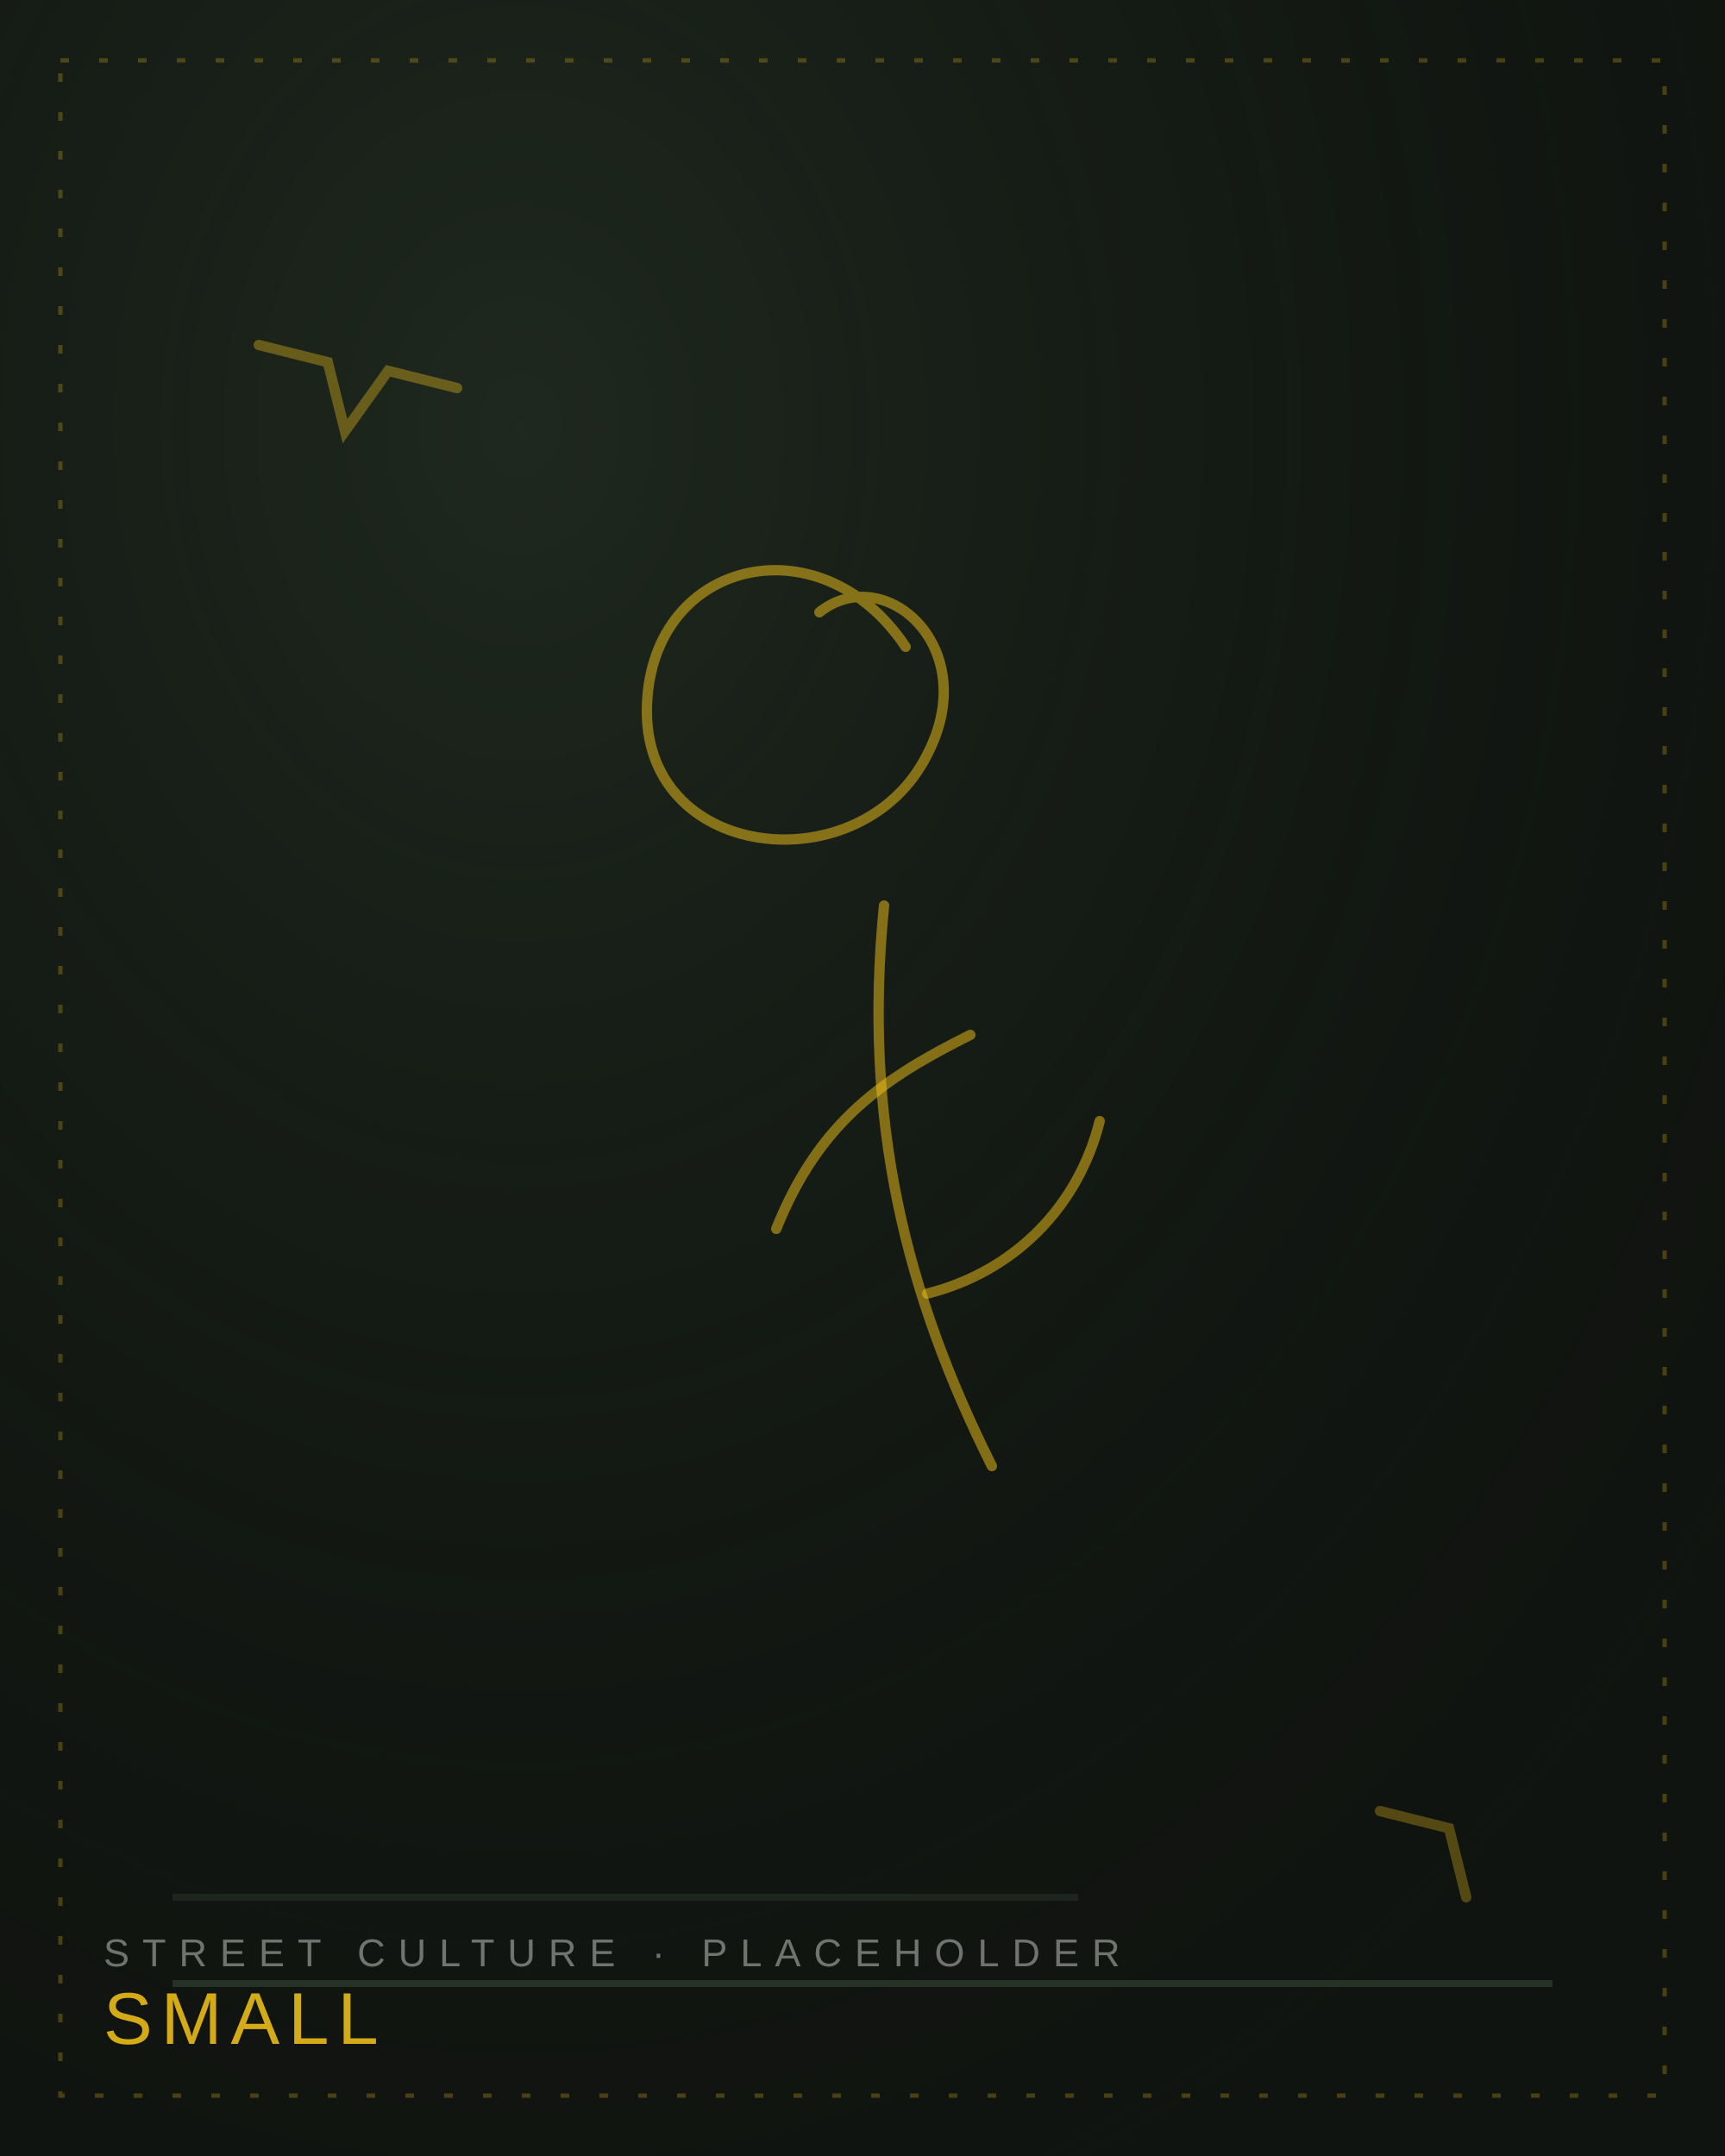
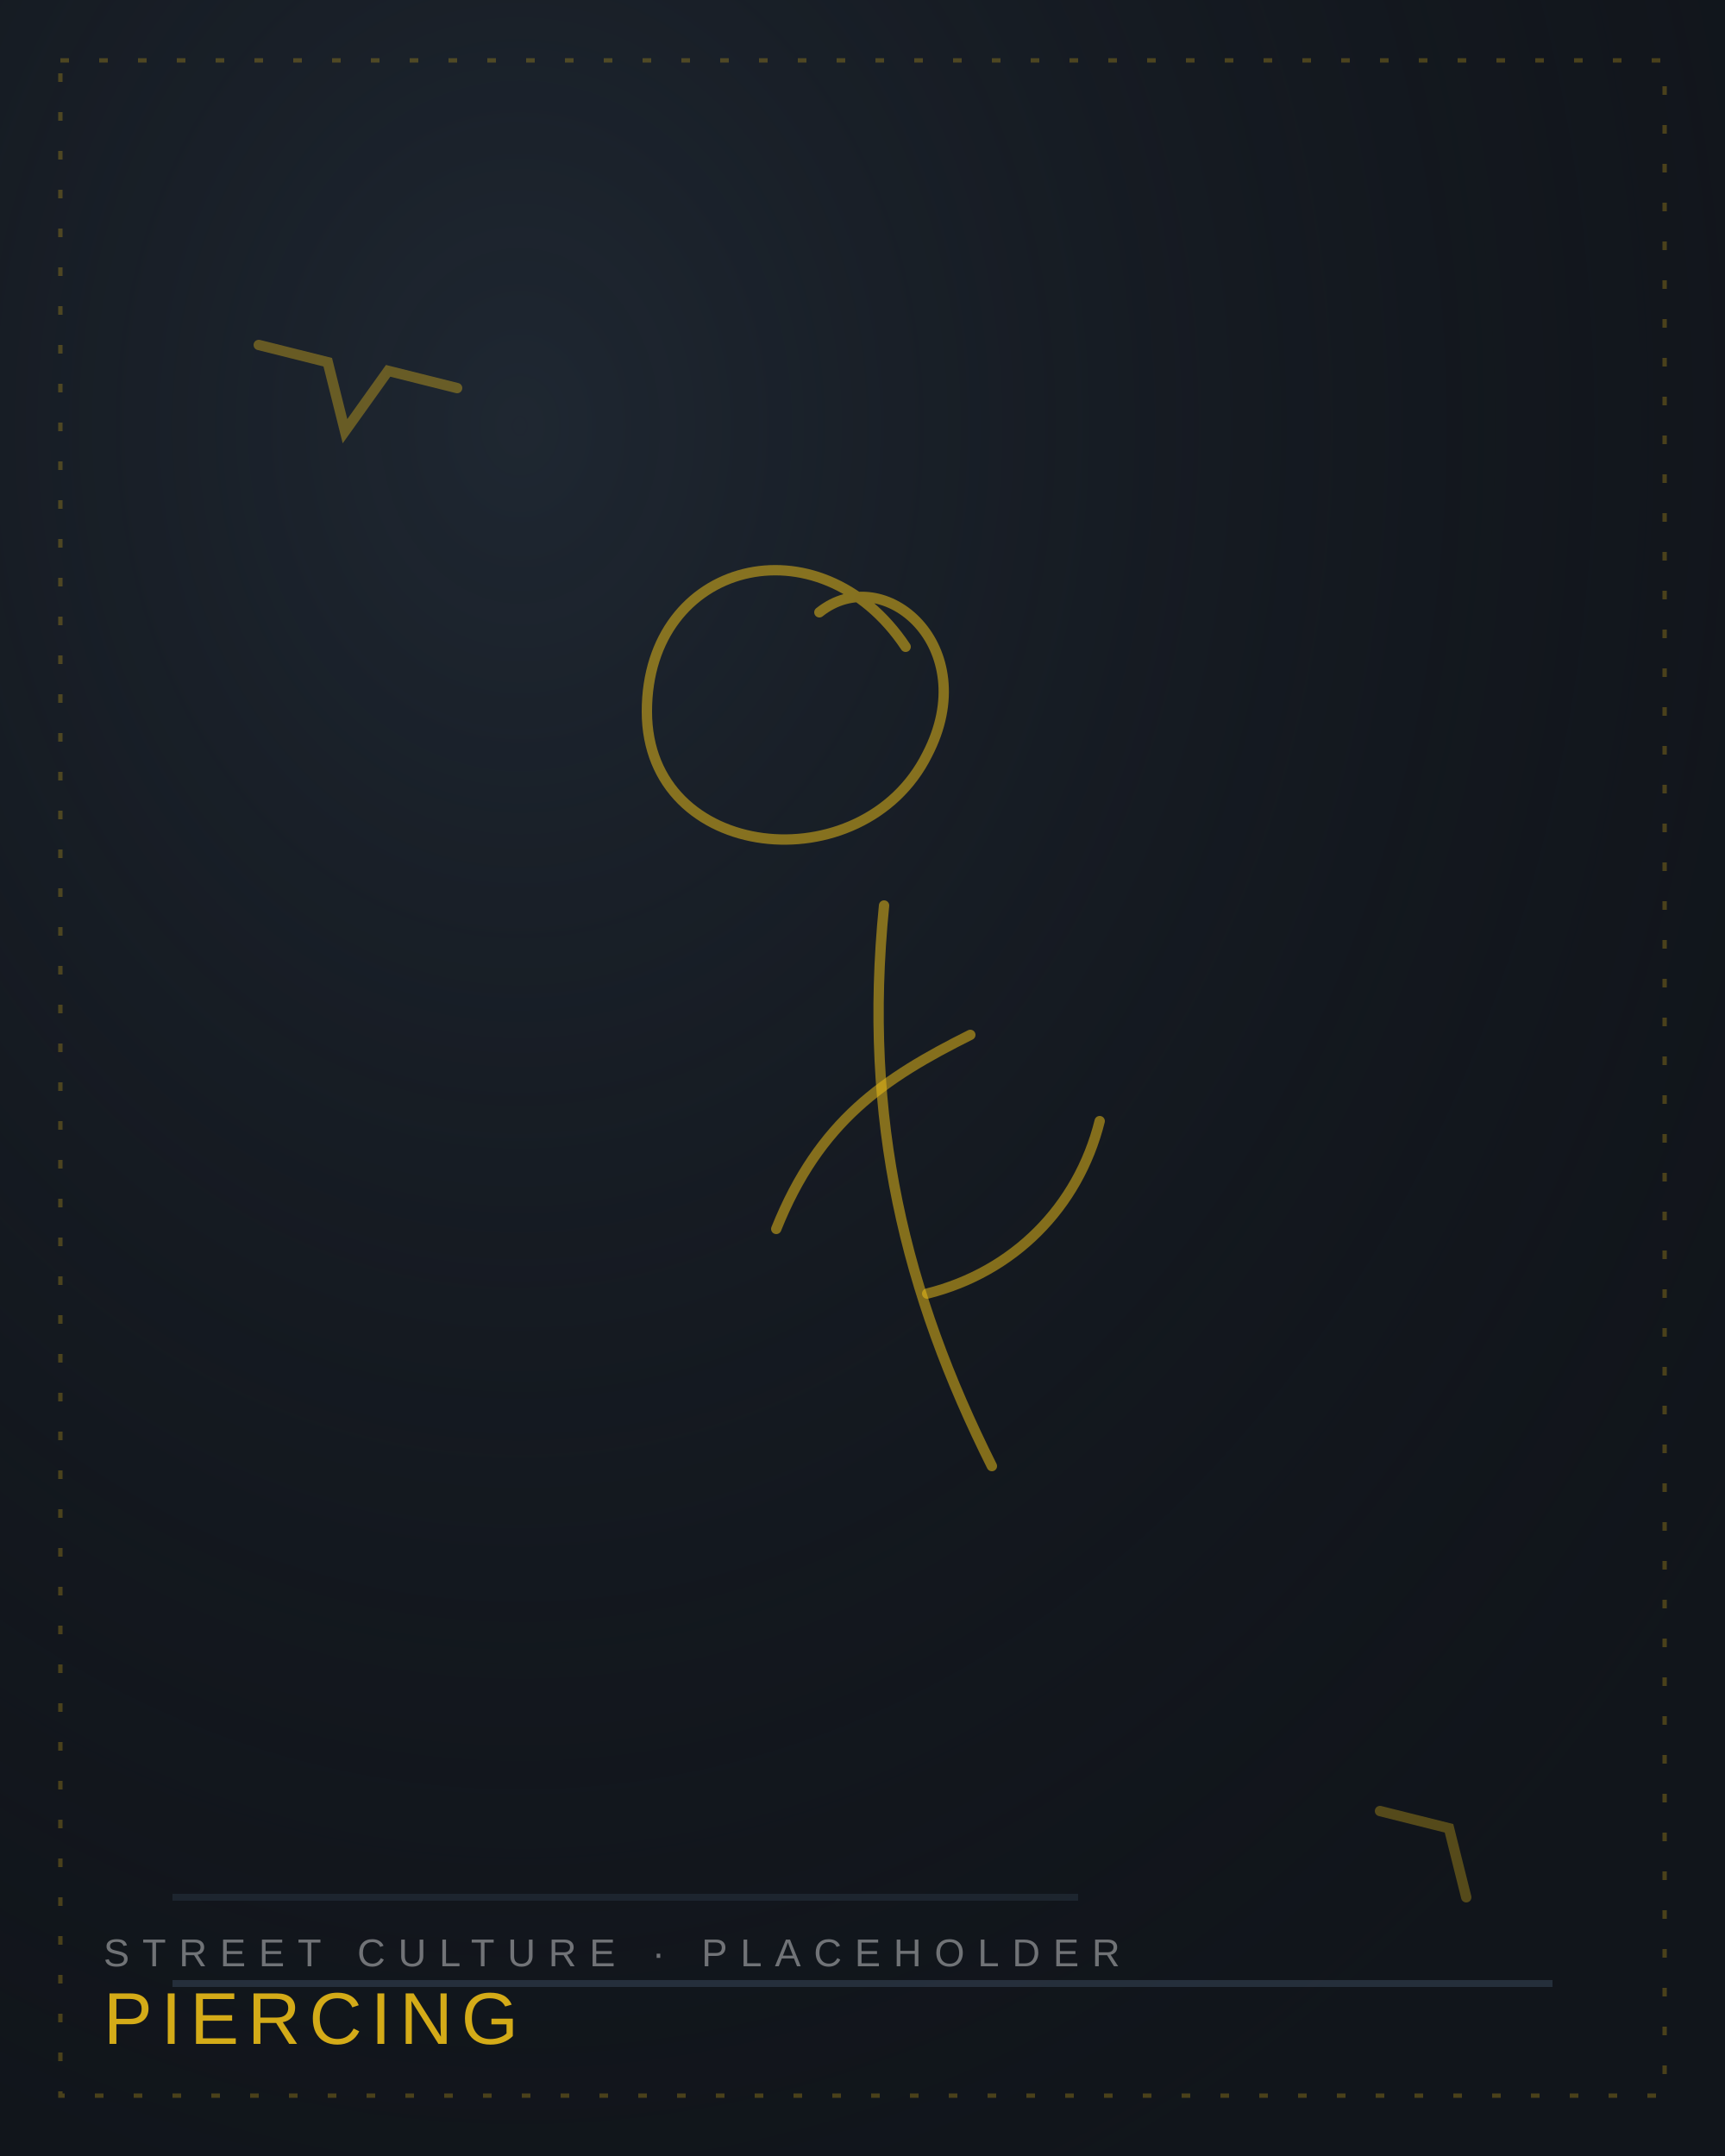
<svg xmlns="http://www.w3.org/2000/svg" viewBox="0 0 400 500" width="400" height="500">
-   <rect width="400" height="500" fill="#101410" />
+   <rect width="400" height="500" fill="#11151b" />
  <radialGradient id="g" cx="30%" cy="20%" r="90%">
-     <stop offset="0%" stop-color="#2b3a2b" stop-opacity="0.55" />
-     <stop offset="100%" stop-color="#101410" stop-opacity="0" />
+     <stop offset="0%" stop-color="#2a3644" stop-opacity="0.55" />
+     <stop offset="100%" stop-color="#11151b" stop-opacity="0" />
  </radialGradient>
  <rect width="400" height="500" fill="url(#g)" />
  <g fill="none" stroke="#f5c518" stroke-opacity="0.5" stroke-width="2.4" stroke-linecap="round">
    <path d="M210 150 C 190 120, 150 130, 150 165 C 150 200, 200 205, 215 175 C 228 150, 205 130, 190 142" />
    <path d="M205 210 C 200 260, 210 300, 230 340" />
    <path d="M225 240 C 205 250, 190 260, 180 285" />
    <path d="M215 300 C 235 295, 250 280, 255 260" />
    <path d="M60 80 L 76 84 L 80 100 L 90 86 L 106 90" stroke-opacity="0.35" />
    <path d="M320 420 L 336 424 L 340 440" stroke-opacity="0.3" />
  </g>
-   <g stroke="#2b3a2b" stroke-width="1.6" fill="none" opacity="0.8">
+   <g stroke="#2a3644" stroke-width="1.6" fill="none" opacity="0.8">
    <path d="M40 460 H 360" />
    <path d="M40 440 H 250" stroke-opacity="0.6" />
  </g>
  <rect x="14" y="14" width="372" height="472" fill="none" stroke="#f5c518" stroke-opacity="0.25" stroke-dasharray="2 7" />
-   <text x="24" y="474" font-family="Arial Black, Arial, sans-serif" font-size="17" letter-spacing="2" fill="#f5c518" fill-opacity="0.85">SMALL</text>
+   <text x="24" y="474" font-family="Arial Black, Arial, sans-serif" font-size="17" letter-spacing="2" fill="#f5c518" fill-opacity="0.85">PIERCING</text>
  <text x="24" y="456" font-family="Arial, sans-serif" font-size="9" letter-spacing="3" fill="#ffffff" fill-opacity="0.4">STREET CULTURE · PLACEHOLDER</text>
</svg>
